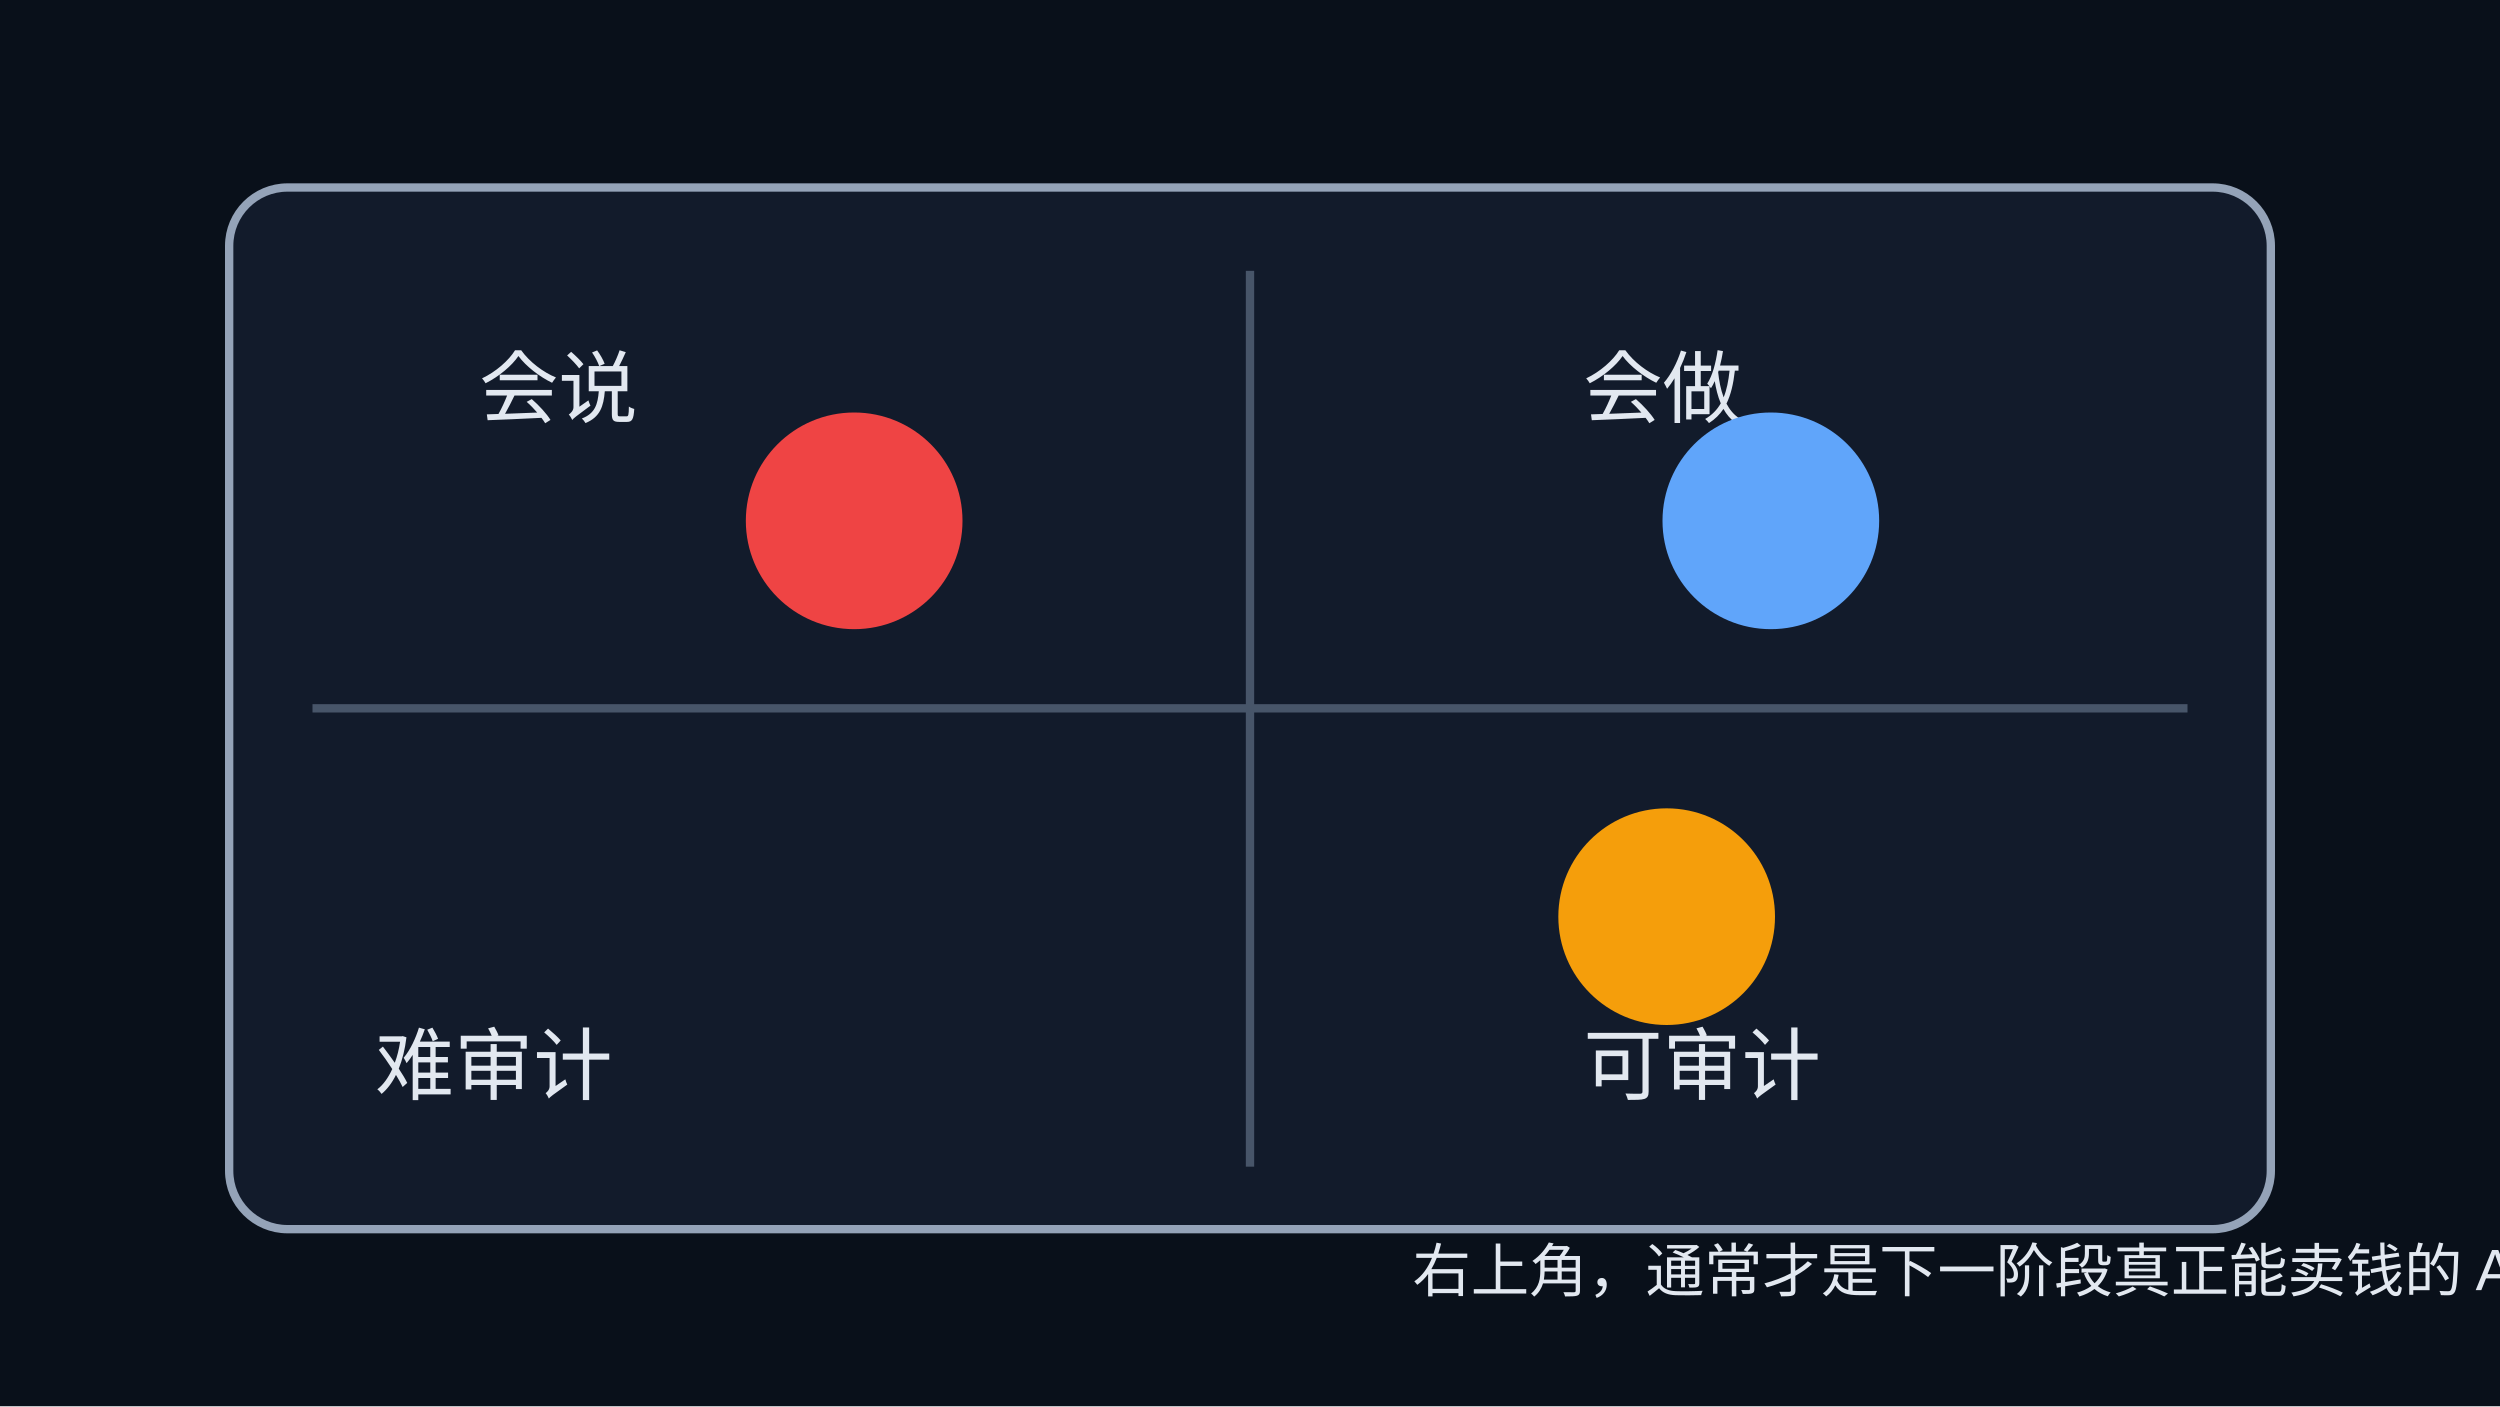
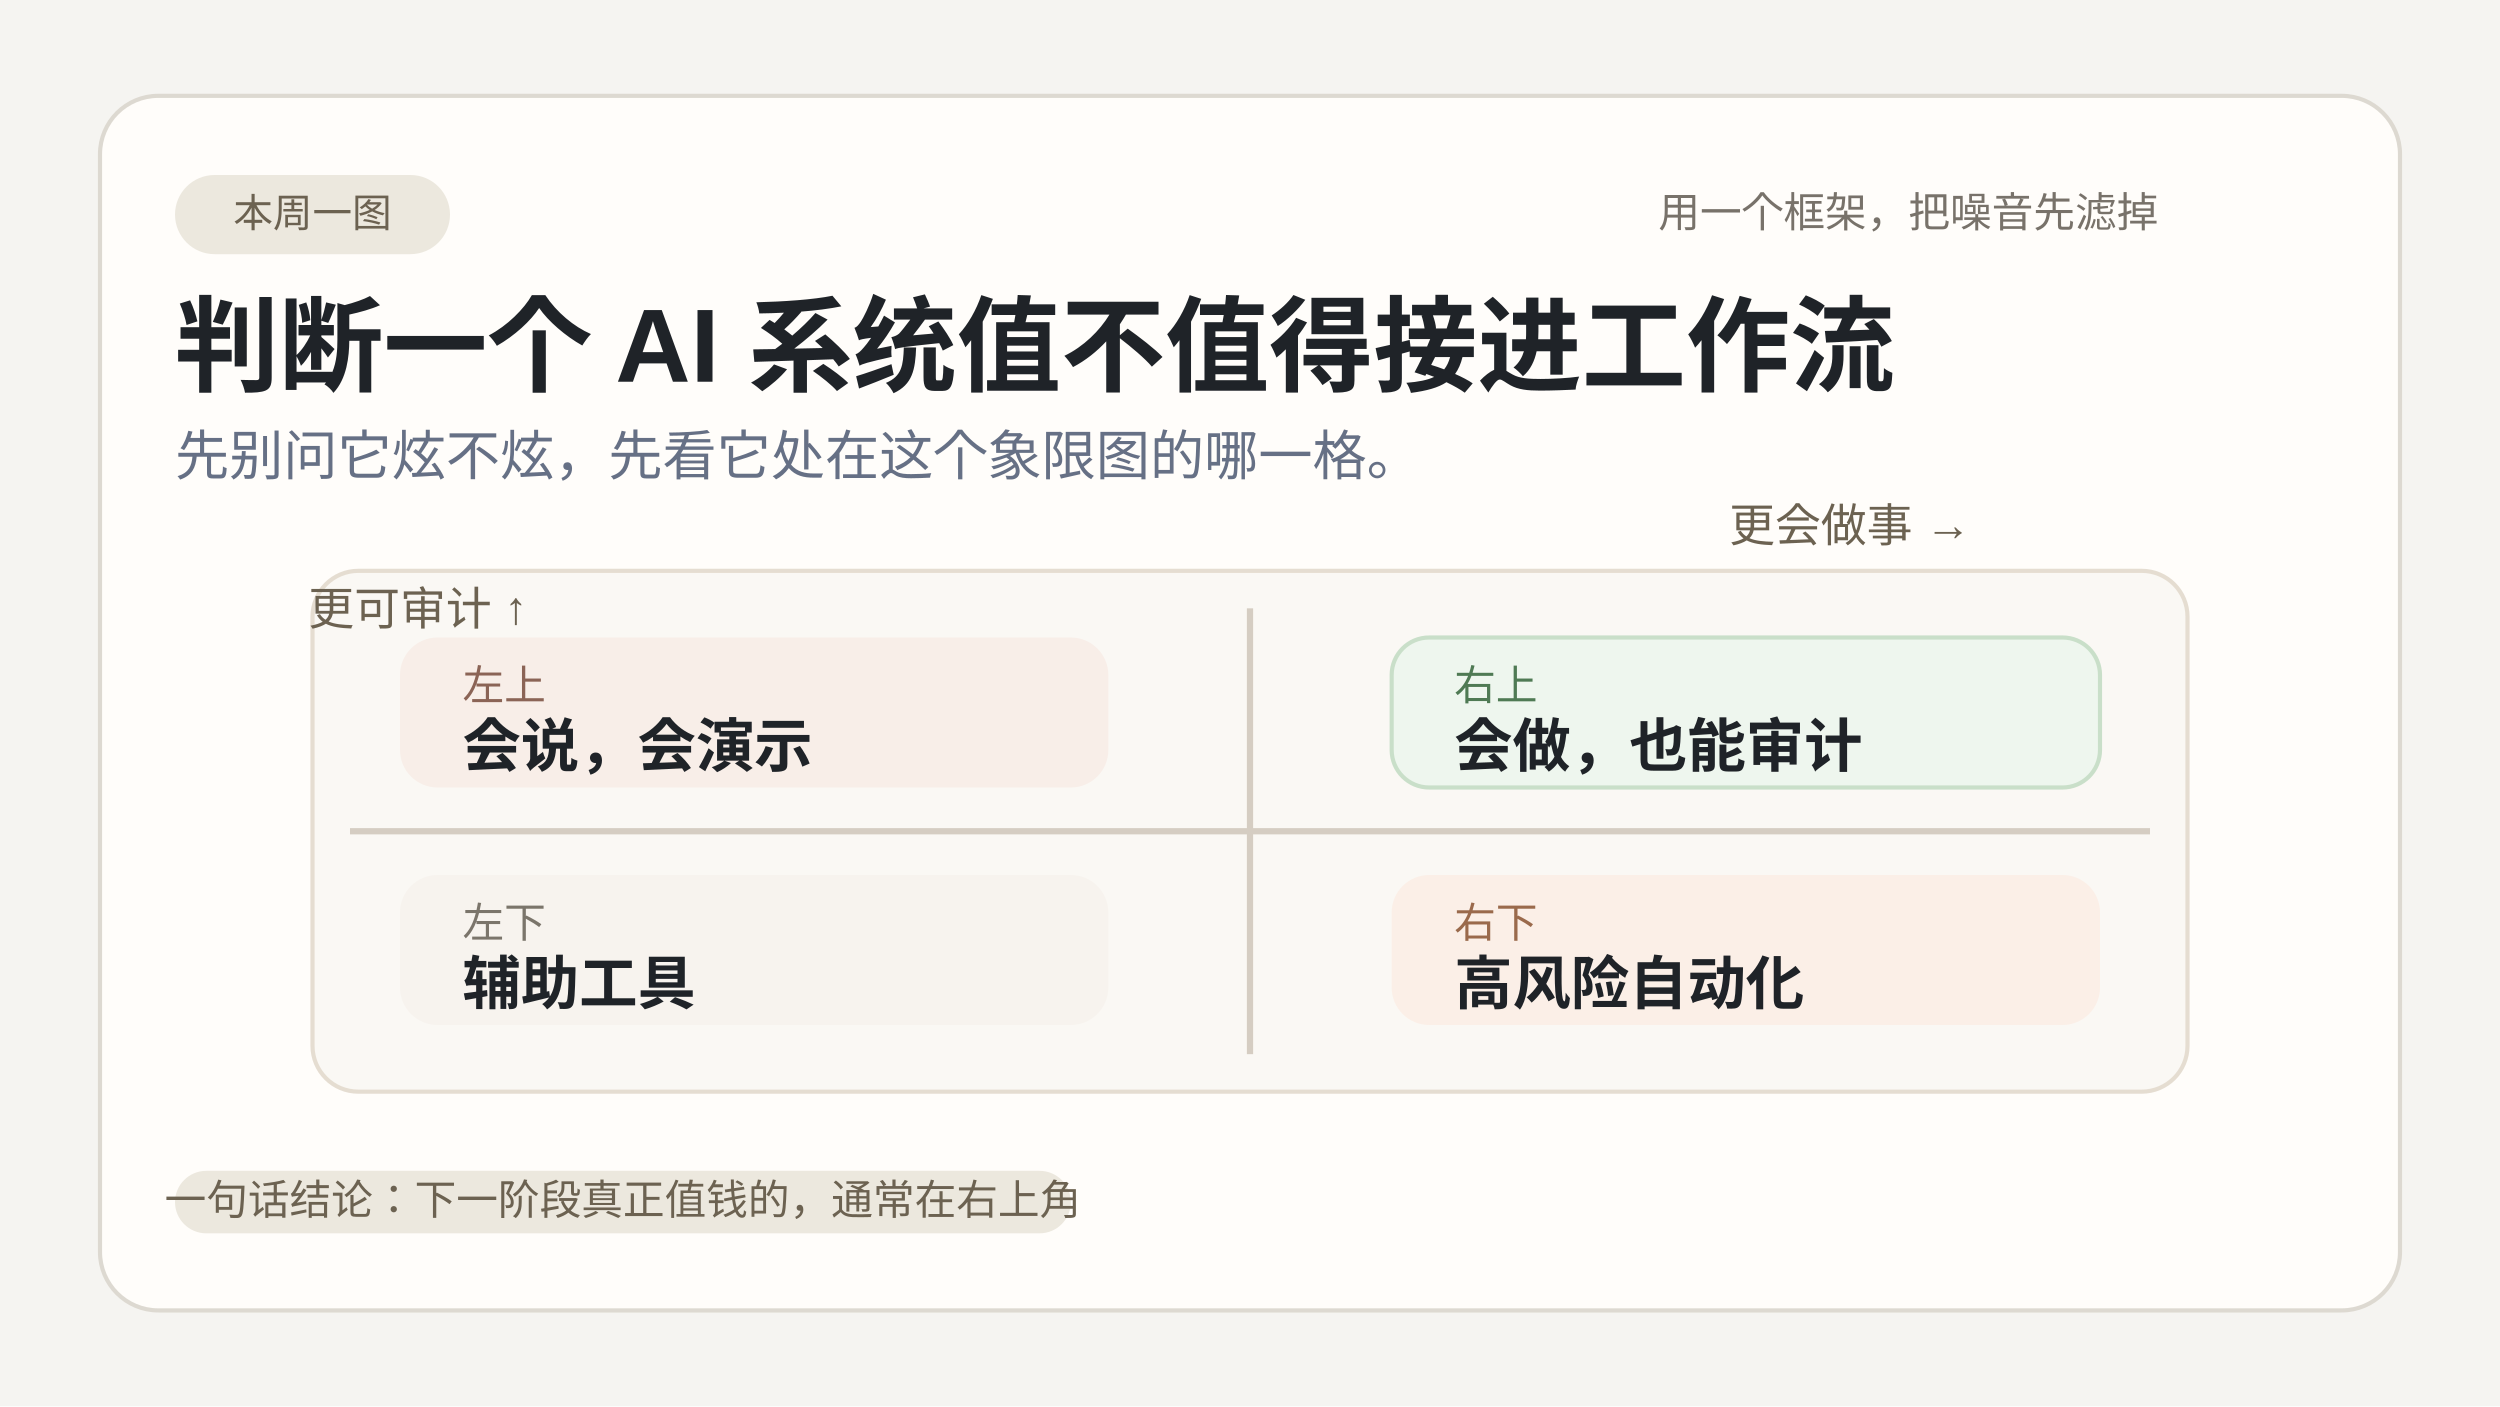
<svg xmlns="http://www.w3.org/2000/svg" width="1200" height="675" viewBox="0 0 1200 675">
-   <rect width="1200" height="675" fill="#09101a" />
-   <rect x="110" y="90" width="980" height="500" rx="28" fill="#121b2b" stroke="#94a3b8" stroke-width="4" />
-   <line x1="600" y1="130" x2="600" y2="560" stroke="#475569" stroke-width="4" />
-   <line x1="150" y1="340" x2="1050" y2="340" stroke="#475569" stroke-width="4" />
-   <text x="230" y="200" fill="#e2e8f0" font-size="38" font-family="Arial, PingFang SC, sans-serif">会说</text>
-   <text x="760" y="200" fill="#e2e8f0" font-size="38" font-family="Arial, PingFang SC, sans-serif">会做</text>
-   <text x="180" y="525" fill="#e2e8f0" font-size="38" font-family="Arial, PingFang SC, sans-serif">难审计</text>
-   <text x="760" y="525" fill="#e2e8f0" font-size="38" font-family="Arial, PingFang SC, sans-serif">可审计</text>
-   <circle cx="850" cy="250" r="52" fill="#60a5fa" />
-   <circle cx="800" cy="440" r="52" fill="#f59e0b" />
-   <circle cx="410" cy="250" r="52" fill="#ef4444" />
-   <text x="678" y="620" fill="#e2e8f0" font-size="28" font-family="Arial, PingFang SC, sans-serif">右上角，通常才是下一阶段真正能卖钱的 AI</text>
+   <rect width="1200" height="675" fill="#f5f4f1" />
+   <rect x="48" y="46" width="1104" height="583" rx="28" fill="#fffdfa" stroke="#ddd9d1" stroke-width="2" />
+   <rect x="84" y="84" width="132" height="38" rx="19" fill="#ece8de" />
+   <text x="150" y="109" text-anchor="middle" fill="#6c6251" font-size="19" font-family="Arial, PingFang SC, sans-serif">本周一图</text>
+   <text x="1036" y="109" text-anchor="end" fill="#78726a" font-size="20" font-family="Arial, PingFang SC, sans-serif">用一个框架，把噪音先滤掉</text>
+   <text x="84" y="184" fill="#1f2328" font-size="50" font-weight="700" font-family="Arial, PingFang SC, sans-serif">判断一个 AI 系统值不值得接进工作流</text>
+   <text x="84" y="228" fill="#667085" font-size="26" font-family="Arial, PingFang SC, sans-serif">先别问它炫不炫，先看它处在这个象限图的哪一格。</text>
+   <rect x="150" y="274" width="900" height="250" rx="22" fill="#faf8f4" stroke="#e5ddd1" stroke-width="2" />
+   <line x1="600" y1="292" x2="600" y2="506" stroke="#d5cdc2" stroke-width="3" />
+   <line x1="168" y1="399" x2="1032" y2="399" stroke="#d5cdc2" stroke-width="3" />
+   <text x="830" y="260" fill="#6c6251" font-size="22" font-family="Arial, PingFang SC, sans-serif">更会做事 →</text>
+   <text x="148" y="300" fill="#6c6251" font-size="22" font-family="Arial, PingFang SC, sans-serif">更可审计 ↑</text>
+   <rect x="192" y="306" width="340" height="72" rx="18" fill="#f8eee8" />
+   <rect x="668" y="306" width="340" height="72" rx="18" fill="#eef6ee" stroke="#c9dfc9" stroke-width="2" />
+   <rect x="192" y="420" width="340" height="72" rx="18" fill="#f7f3ee" />
+   <rect x="668" y="420" width="340" height="72" rx="18" fill="#fbefe7" />
+   <text x="222" y="336" fill="#8b6456" font-size="20" font-family="Arial, PingFang SC, sans-serif">左上</text>
+   <text x="222" y="368" fill="#1f2328" font-size="28" font-weight="700" font-family="Arial, PingFang SC, sans-serif">会说，会演示</text>
+   <text x="698" y="336" fill="#4f7a54" font-size="20" font-family="Arial, PingFang SC, sans-serif">右上</text>
+   <text x="698" y="368" fill="#1f2328" font-size="28" font-weight="700" font-family="Arial, PingFang SC, sans-serif">会做，也能审计</text>
+   <text x="222" y="450" fill="#7b756b" font-size="20" font-family="Arial, PingFang SC, sans-serif">左下</text>
+   <text x="222" y="482" fill="#1f2328" font-size="28" font-weight="700" font-family="Arial, PingFang SC, sans-serif">辅助工具</text>
+   <text x="698" y="450" fill="#9a6a4c" font-size="20" font-family="Arial, PingFang SC, sans-serif">右下</text>
+   <text x="698" y="482" fill="#1f2328" font-size="28" font-weight="700" font-family="Arial, PingFang SC, sans-serif">高风险自动化</text>
+   <rect x="84" y="562" width="430" height="30" rx="15" fill="#ece8de" />
+   <text x="299" y="583" text-anchor="middle" fill="#6c6251" font-size="20" font-family="Arial, PingFang SC, sans-serif">一句话结论：下一阶段真正值钱的，通常在右上角</text>
</svg>
